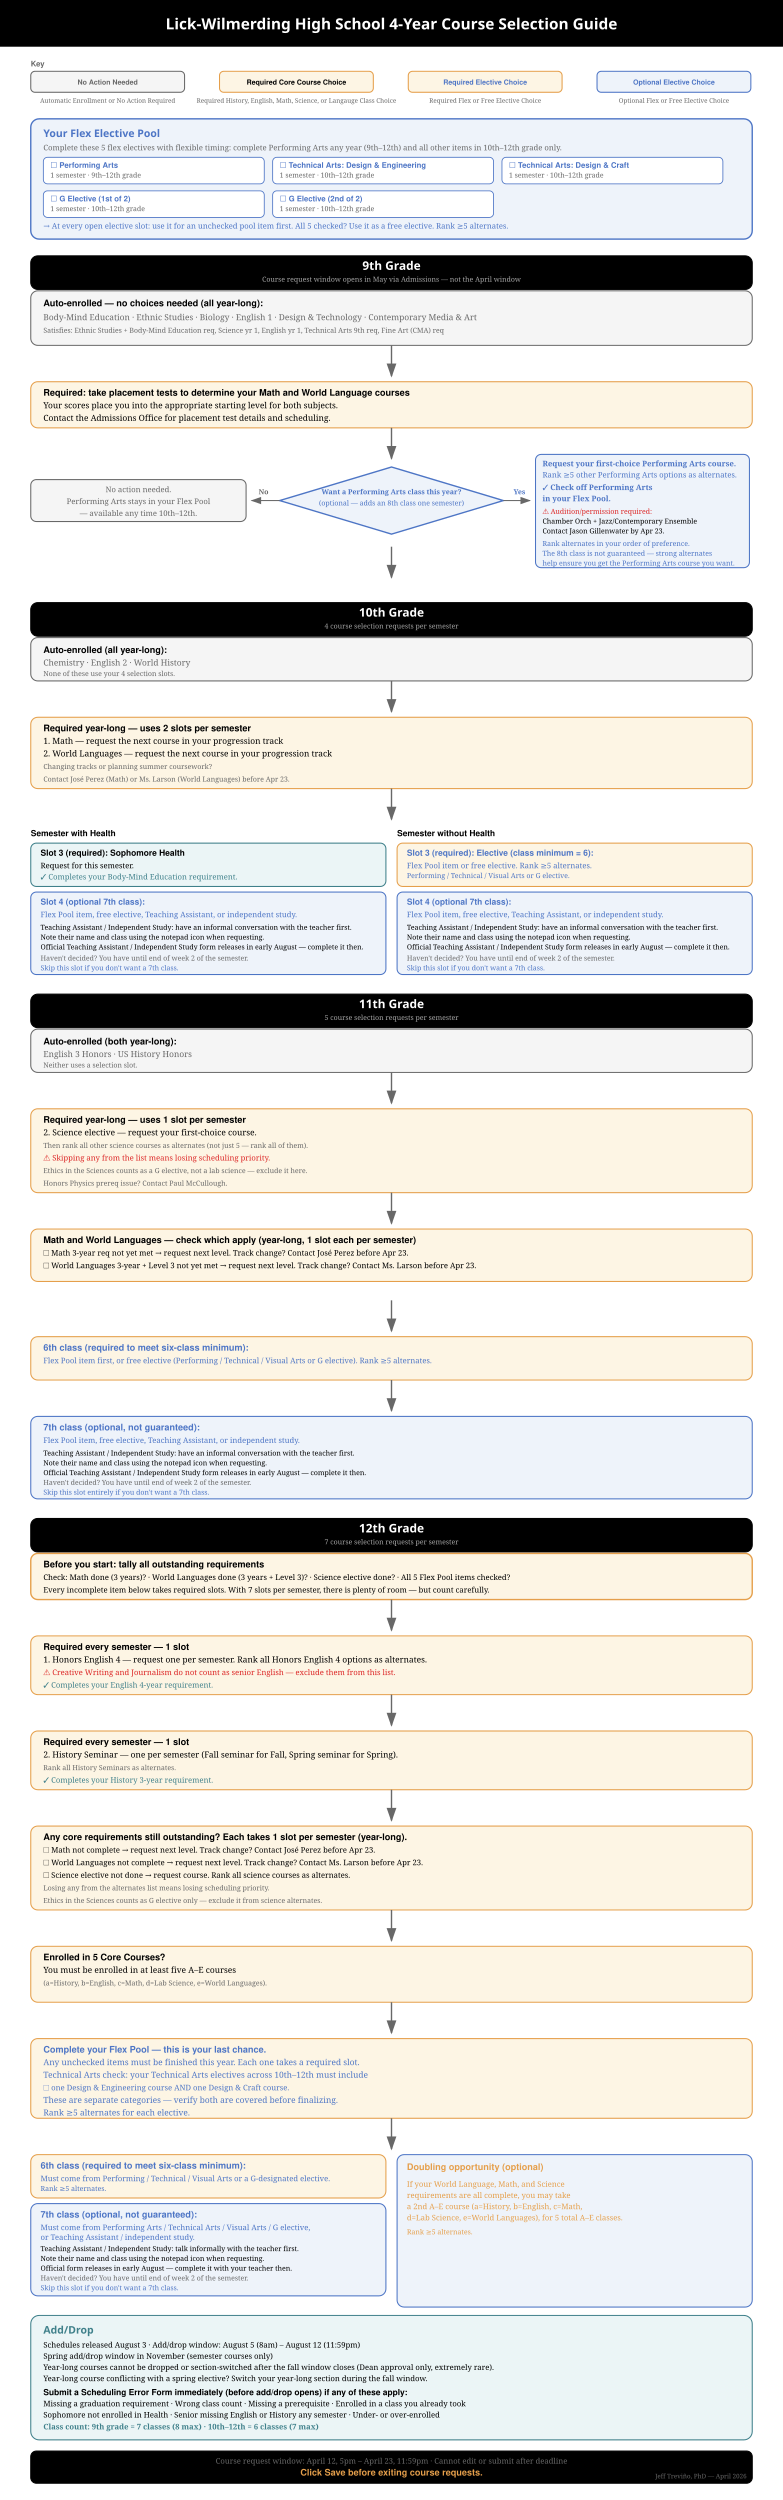
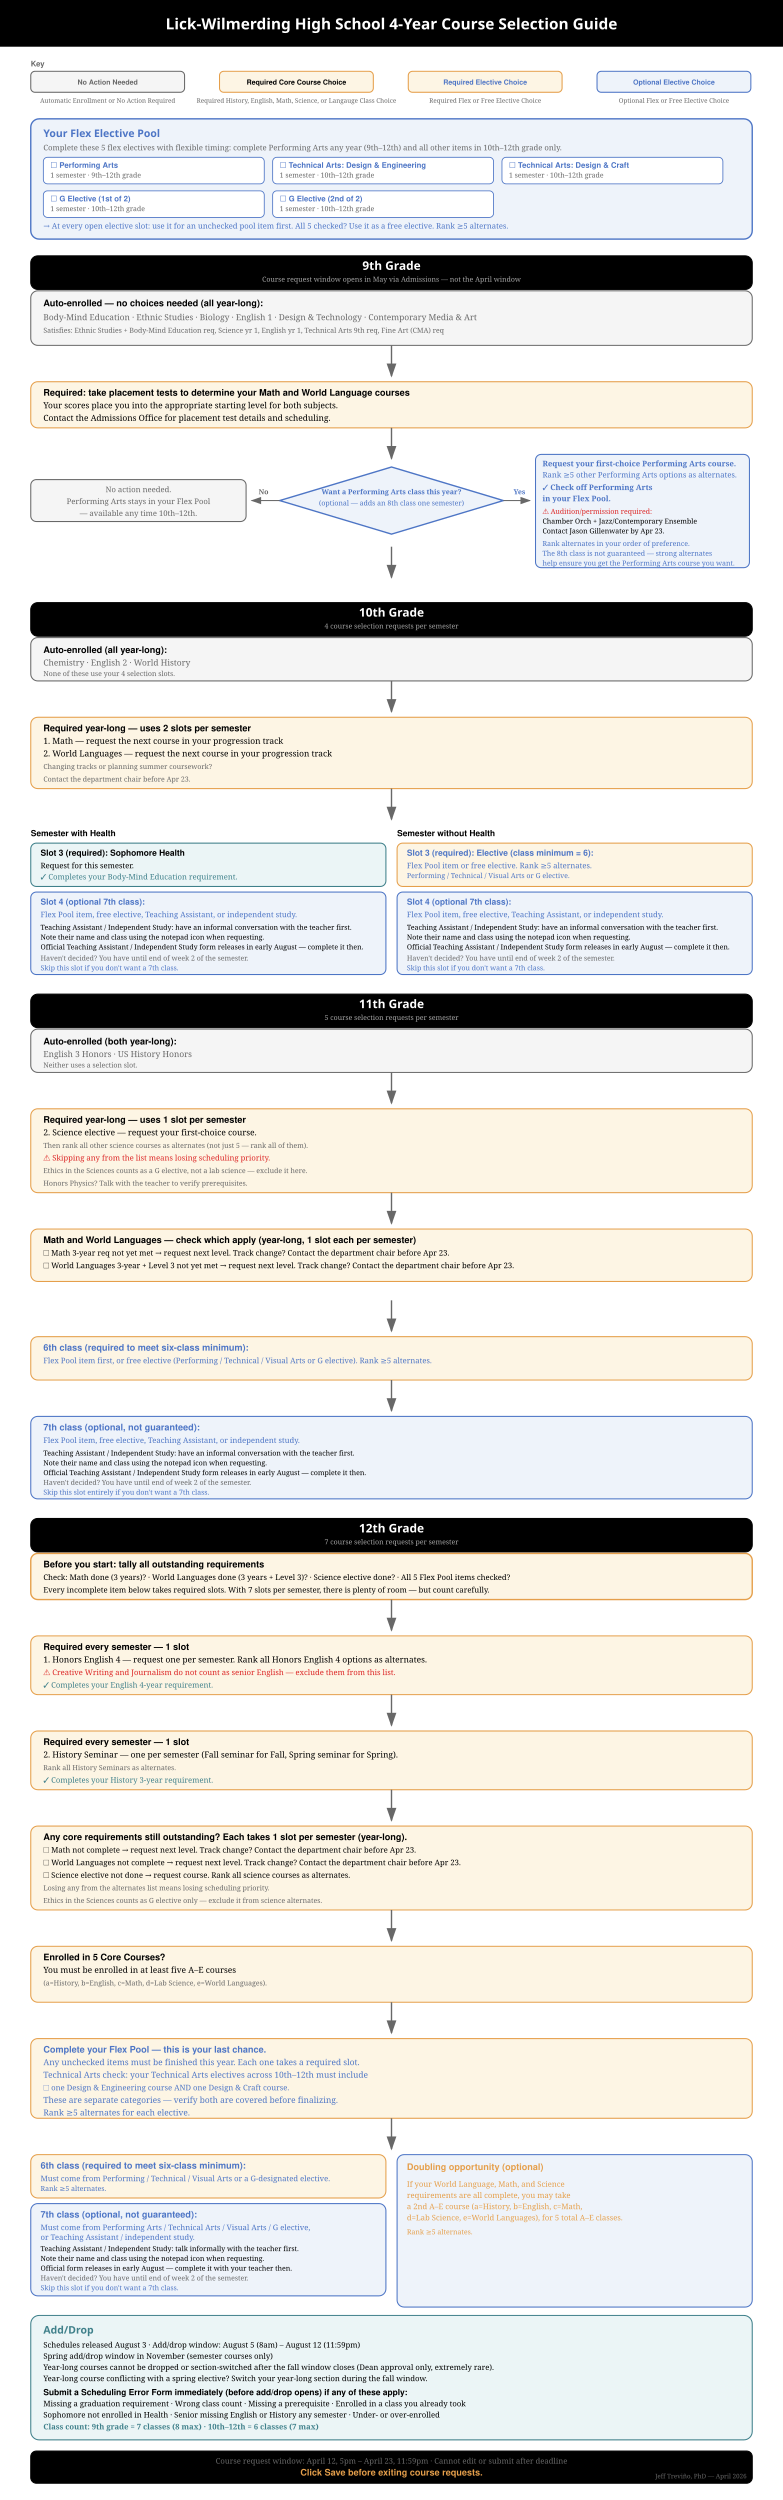
<svg xmlns="http://www.w3.org/2000/svg" viewBox="0 0 1120 3576" font-family="'Goudy Old Style', Georgia, serif">
  <defs>
    <marker id="arr" markerWidth="10" markerHeight="7" refX="9" refY="3.5" orient="auto">
      <polygon points="0 0, 10 3.5, 0 7" fill="#686868" />
    </marker>
  </defs>
  <rect width="1120" height="3576" fill="#FFFFFF" />
  <rect x="0" y="0" width="1120" height="66" rx="0" fill="#000000" stroke="#000000" stroke-width="1.5" />
  <text x="560" y="42" font-size="22" font-family="Gotham, 'Century Gothic', sans-serif" fill="white" font-weight="bold" text-anchor="middle" opacity="1.0">Lick-Wilmerding High School 4-Year Course Selection Guide</text>
  <text x="44" y="95" font-size="11" font-family="Helvetica, Arial, sans-serif" fill="#686868" font-weight="bold" text-anchor="start" opacity="1.0">Key</text>
  <rect x="44" y="102" width="220" height="30" rx="6" fill="#F5F5F5" stroke="#686868" stroke-width="1.5" />
  <text x="154" y="121" font-size="10" font-family="Helvetica, Arial, sans-serif" fill="#686868" font-weight="bold" text-anchor="middle" opacity="1.0">No Action Needed</text>
  <text x="154" y="147" font-size="9" fill="#686868" font-weight="normal" text-anchor="middle" opacity="1.0">Automatic Enrollment or No Action Required</text>
  <rect x="314" y="102" width="220" height="30" rx="6" fill="#FDF5E4" stroke="#e59f4b" stroke-width="1.5" />
  <text x="424" y="121" font-size="10" font-family="Helvetica, Arial, sans-serif" fill="#000000" font-weight="bold" text-anchor="middle" opacity="1.0">Required Core Course Choice</text>
  <text x="424" y="147" font-size="9" fill="#686868" font-weight="normal" text-anchor="middle" opacity="1.0">Required History, English, Math, Science, or Langauge Class Choice</text>
  <rect x="584" y="102" width="220" height="30" rx="6" fill="#FDF5E4" stroke="#e59f4b" stroke-width="1.5" />
  <text x="694" y="121" font-size="10" font-family="Helvetica, Arial, sans-serif" fill="#4D75C5" font-weight="bold" text-anchor="middle" opacity="1.0">Required Elective Choice</text>
  <text x="694" y="147" font-size="9" fill="#686868" font-weight="normal" text-anchor="middle" opacity="1.0">Required Flex or Free Elective Choice</text>
  <rect x="854" y="102" width="220" height="30" rx="6" fill="#EEF3FA" stroke="#4D75C5" stroke-width="1.5" />
  <text x="964" y="121" font-size="10" font-family="Helvetica, Arial, sans-serif" fill="#4D75C5" font-weight="bold" text-anchor="middle" opacity="1.0">Optional Elective Choice</text>
  <text x="964" y="147" font-size="9" fill="#686868" font-weight="normal" text-anchor="middle" opacity="1.0">Optional Flex or Free Elective Choice</text>
  <g transform="translate(0, 90)">
    <rect x="44" y="80" width="1032" height="172" rx="12" fill="#EEF3FA" stroke="#4D75C5" stroke-width="2" />
    <text x="62" y="106" font-size="15" font-family="Gotham, 'Century Gothic', sans-serif" fill="#4D75C5" font-weight="bold" text-anchor="start" opacity="1.0">Your Flex Elective Pool</text>
    <text x="62" y="125" font-size="11" fill="#686868" font-weight="normal" text-anchor="start" opacity="1.0">Complete these 5 flex electives with flexible timing: complete Performing Arts any year (9th–12th) and all other items in 10th–12th grade only.</text>
    <rect x="62" y="135" width="316" height="38" rx="6" fill="white" stroke="#4D75C5" stroke-width="1.2" />
    <text x="72" y="150" font-size="11" font-family="Helvetica, Arial, sans-serif" fill="#4D75C5" font-weight="bold" text-anchor="start" opacity="1.0">☐  Performing Arts</text>
    <text x="72" y="164" font-size="10" fill="#686868" font-weight="normal" text-anchor="start" opacity="1.0">1 semester  ·  9th–12th grade</text>
    <rect x="390" y="135" width="316" height="38" rx="6" fill="white" stroke="#4D75C5" stroke-width="1.2" />
    <text x="400" y="150" font-size="11" font-family="Helvetica, Arial, sans-serif" fill="#4D75C5" font-weight="bold" text-anchor="start" opacity="1.0">☐  Technical Arts: Design &amp; Engineering</text>
    <text x="400" y="164" font-size="10" fill="#686868" font-weight="normal" text-anchor="start" opacity="1.0">1 semester  ·  10th–12th grade</text>
    <rect x="718" y="135" width="316" height="38" rx="6" fill="white" stroke="#4D75C5" stroke-width="1.2" />
    <text x="728" y="150" font-size="11" font-family="Helvetica, Arial, sans-serif" fill="#4D75C5" font-weight="bold" text-anchor="start" opacity="1.0">☐  Technical Arts: Design &amp; Craft</text>
    <text x="728" y="164" font-size="10" fill="#686868" font-weight="normal" text-anchor="start" opacity="1.0">1 semester  ·  10th–12th grade</text>
    <rect x="62" y="183" width="316" height="38" rx="6" fill="white" stroke="#4D75C5" stroke-width="1.2" />
    <text x="72" y="198" font-size="11" font-family="Helvetica, Arial, sans-serif" fill="#4D75C5" font-weight="bold" text-anchor="start" opacity="1.0">☐  G Elective  (1st of 2)</text>
    <text x="72" y="212" font-size="10" fill="#686868" font-weight="normal" text-anchor="start" opacity="1.0">1 semester  ·  10th–12th grade</text>
    <rect x="390" y="183" width="316" height="38" rx="6" fill="white" stroke="#4D75C5" stroke-width="1.2" />
    <text x="400" y="198" font-size="11" font-family="Helvetica, Arial, sans-serif" fill="#4D75C5" font-weight="bold" text-anchor="start" opacity="1.0">☐  G Elective  (2nd of 2)</text>
    <text x="400" y="212" font-size="10" fill="#686868" font-weight="normal" text-anchor="start" opacity="1.0">1 semester  ·  10th–12th grade</text>
    <text x="62" y="237" font-size="11" fill="#4D75C5" font-weight="normal" text-anchor="start" opacity="1.0">→  At every open elective slot: use it for an unchecked pool item first. All 5 checked? Use it as a free elective. Rank ≥5 alternates.</text>
    <rect x="44" y="276" width="1032" height="48" rx="10" fill="#000000" stroke="#000000" stroke-width="1.5" />
    <text x="560" y="296" font-size="17" font-family="Gotham, 'Century Gothic', sans-serif" fill="white" font-weight="bold" text-anchor="middle" opacity="1.0">9th Grade</text>
    <text x="560" y="313" font-size="10" fill="rgba(255,255,255,0.65)" font-weight="normal" text-anchor="middle" opacity="1.0">Course request window opens in May via Admissions — not the April window</text>
    <rect x="44" y="326" width="1032" height="78" rx="10" fill="#F5F5F5" stroke="#686868" stroke-width="1.5" />
    <text x="62" y="348" font-size="13" font-family="Helvetica, Arial, sans-serif" fill="#000000" font-weight="bold" text-anchor="start" opacity="1.0">Auto-enrolled — no choices needed (all year-long):</text>
    <text x="62" y="368" font-size="12" fill="#686868" font-weight="normal" text-anchor="start" opacity="1.0">Body-Mind Education  ·  Ethnic Studies  ·  Biology  ·  English 1  ·  Design &amp; Technology  ·  Contemporary Media &amp; Art</text>
    <text x="62" y="386" font-size="10" fill="#686868" font-weight="normal" text-anchor="start" opacity="1.0">Satisfies: Ethnic Studies + Body-Mind Education req, Science yr 1, English yr 1, Technical Arts 9th req, Fine Art (CMA) req</text>
    <line x1="560" y1="404" x2="560" y2="448" stroke="#686868" stroke-width="2" marker-end="url(#arr)" />
    <rect x="44" y="456" width="1032" height="66" rx="10" fill="#FDF5E4" stroke="#e59f4b" stroke-width="1.5" />
    <text x="62" y="476" font-size="13" font-family="Helvetica, Arial, sans-serif" fill="#000000" font-weight="bold" text-anchor="start" opacity="1.0">Required: take placement tests to determine your Math and World Language courses</text>
    <text x="62" y="494" font-size="12" fill="#000000" font-weight="normal" text-anchor="start" opacity="1.0">Your scores place you into the appropriate starting level for both subjects.</text>
    <text x="62" y="512" font-size="12" fill="#000000" font-weight="normal" text-anchor="start" opacity="1.0">Contact the Admissions Office for placement test details and scheduling.</text>
    <line x1="560" y1="522" x2="560" y2="566" stroke="#686868" stroke-width="2" marker-end="url(#arr)" />
    <polygon points="560,578 720,626 560,674 400,626" fill="#EEF3FA" stroke="#4D75C5" stroke-width="2" />
    <text x="560" y="617" font-size="10" fill="#4D75C5" font-weight="bold" text-anchor="middle" opacity="1.0">Want a Performing Arts class this year?</text>
    <text x="560" y="633" font-size="10" fill="#4D75C5" font-weight="normal" text-anchor="middle" opacity="1.0">(optional — adds an 8th class one semester)</text>
    <line x1="720" y1="626" x2="758" y2="626" stroke="#686868" stroke-width="1.5" marker-end="url(#arr)" />
    <text x="743" y="617" font-size="10" fill="#4D75C5" font-weight="bold" text-anchor="middle" opacity="1.0">Yes</text>
    <rect x="766" y="560" width="306" height="162" rx="8" fill="#EEF3FA" stroke="#4D75C5" stroke-width="1.5" />
    <text x="776" y="577" font-size="11" fill="#4D75C5" font-weight="bold" text-anchor="start" opacity="1.0">Request your first-choice Performing Arts course.</text>
    <text x="776" y="593" font-size="11" fill="#4D75C5" font-weight="normal" text-anchor="start" opacity="1.0">Rank ≥5 other Performing Arts options as alternates.</text>
    <text x="776" y="611" font-size="11" fill="#4D75C5" font-weight="bold" text-anchor="start" opacity="1.0">✓  Check off Performing Arts</text>
    <text x="776" y="627" font-size="11" fill="#4D75C5" font-weight="bold" text-anchor="start" opacity="1.0">    in your Flex Pool.</text>
    <text x="776" y="645" font-size="10" fill="#DC2626" font-weight="normal" text-anchor="start" opacity="1.0">⚠  Audition/permission required:</text>
    <text x="776" y="659" font-size="10" fill="#000000" font-weight="normal" text-anchor="start" opacity="1.0">    Chamber Orch + Jazz/Contemporary Ensemble</text>
    <text x="776" y="673" font-size="10" fill="#000000" font-weight="normal" text-anchor="start" opacity="1.0">    Contact Jason Gillenwater by Apr 23.</text>
    <text x="776" y="691" font-size="10" fill="#4D75C5" font-weight="normal" text-anchor="start" opacity="1.0">Rank alternates in your order of preference.</text>
    <text x="776" y="705" font-size="10" fill="#4D75C5" font-weight="normal" text-anchor="start" opacity="1.0">The 8th class is not guaranteed — strong alternates</text>
    <text x="776" y="719" font-size="10" fill="#4D75C5" font-weight="normal" text-anchor="start" opacity="1.0">help ensure you get the Performing Arts course you want.</text>
    <line x1="400" y1="626" x2="360" y2="626" stroke="#686868" stroke-width="1.5" marker-end="url(#arr)" />
    <text x="377" y="617" font-size="10" fill="#686868" font-weight="bold" text-anchor="middle" opacity="1.0">No</text>
    <rect x="44" y="596" width="308" height="60" rx="8" fill="#F5F5F5" stroke="#686868" stroke-width="1.5" />
    <text x="198" y="614" font-size="11" fill="#686868" font-weight="normal" text-anchor="middle" opacity="1.0">No action needed.</text>
    <text x="198" y="631" font-size="11" fill="#686868" font-weight="normal" text-anchor="middle" opacity="1.0">Performing Arts stays in your Flex Pool</text>
    <text x="198" y="648" font-size="11" fill="#686868" font-weight="normal" text-anchor="middle" opacity="1.0">— available any time 10th–12th.</text>
    <line x1="560" y1="692" x2="560" y2="736" stroke="#686868" stroke-width="2" marker-end="url(#arr)" />
    <rect x="44" y="772" width="1032" height="48" rx="10" fill="#000000" stroke="#000000" stroke-width="1.5" />
    <text x="560" y="792" font-size="17" font-family="Gotham, 'Century Gothic', sans-serif" fill="white" font-weight="bold" text-anchor="middle" opacity="1.0">10th Grade</text>
    <text x="560" y="809" font-size="10" fill="rgba(255,255,255,0.65)" font-weight="normal" text-anchor="middle" opacity="1.0">4 course selection requests per semester</text>
    <rect x="44" y="822" width="1032" height="62" rx="10" fill="#F5F5F5" stroke="#686868" stroke-width="1.5" />
    <text x="62" y="844" font-size="13" font-family="Helvetica, Arial, sans-serif" fill="#000000" font-weight="bold" text-anchor="start" opacity="1.0">Auto-enrolled (all year-long):</text>
    <text x="62" y="862" font-size="12" fill="#686868" font-weight="normal" text-anchor="start" opacity="1.0">Chemistry  ·  English 2  ·  World History</text>
    <text x="62" y="877" font-size="10" fill="#686868" font-weight="normal" text-anchor="start" opacity="1.0">None of these use your 4 selection slots.</text>
    <line x1="560" y1="884" x2="560" y2="928" stroke="#686868" stroke-width="2" marker-end="url(#arr)" />
    <rect x="44" y="936" width="1032" height="102" rx="10" fill="#FDF5E4" stroke="#e59f4b" stroke-width="1.5" />
    <text x="62" y="956" font-size="13" font-family="Helvetica, Arial, sans-serif" fill="#000000" font-weight="bold" text-anchor="start" opacity="1.0">Required year-long — uses 2 slots per semester</text>
    <text x="62" y="974" font-size="12" fill="#000000" font-weight="normal" text-anchor="start" opacity="1.0">1.  Math — request the next course in your progression track</text>
    <text x="62" y="992" font-size="12" fill="#000000" font-weight="normal" text-anchor="start" opacity="1.0">2.  World Languages — request the next course in your progression track</text>
    <text x="62" y="1010" font-size="10" fill="#686868" font-weight="normal" text-anchor="start" opacity="1.0">   Changing tracks or planning summer coursework?</text>
-     <text x="62" y="1028" font-size="10" fill="#686868" font-weight="normal" text-anchor="start" opacity="1.0">   Contact José Perez (Math) or Ms. Larson (World Languages) before Apr 23.</text>
+     <text x="62" y="1028" font-size="10" fill="#686868" font-weight="normal" text-anchor="start" opacity="1.0">   Contact the department chair before Apr 23.</text>
    <line x1="560" y1="1038" x2="560" y2="1082" stroke="#686868" stroke-width="2" marker-end="url(#arr)" />
    <text x="44" y="1106" font-size="12" font-family="Helvetica, Arial, sans-serif" fill="#000000" font-weight="bold" text-anchor="start" opacity="1.0">Semester with Health</text>
    <rect x="44" y="1116" width="508" height="62" rx="8" fill="#EBF5F6" stroke="#3F808A" stroke-width="1.5" />
    <text x="58" y="1134" font-size="12" font-family="Helvetica, Arial, sans-serif" fill="#000000" font-weight="bold" text-anchor="start" opacity="1.0">Slot 3 (required): Sophomore Health</text>
    <text x="58" y="1152" font-size="11" fill="#000000" font-weight="normal" text-anchor="start" opacity="1.0">Request for this semester.</text>
    <text x="58" y="1168" font-size="11" fill="#3F808A" font-weight="normal" text-anchor="start" opacity="1.0">✓  Completes your Body-Mind Education requirement.</text>
    <rect x="44" y="1186" width="508" height="118" rx="8" fill="#EEF3FA" stroke="#4D75C5" stroke-width="1.5" />
    <text x="58" y="1204" font-size="12" font-family="Helvetica, Arial, sans-serif" fill="#4D75C5" font-weight="bold" text-anchor="start" opacity="1.0">Slot 4 (optional 7th class):</text>
    <text x="58" y="1222" font-size="11" fill="#4D75C5" font-weight="normal" text-anchor="start" opacity="1.0">Flex Pool item, free elective, Teaching Assistant, or independent study.</text>
    <text x="58" y="1240" font-size="10" fill="#000000" font-weight="normal" text-anchor="start" opacity="1.0">Teaching Assistant / Independent Study: have an informal conversation with the teacher first.</text>
    <text x="58" y="1254" font-size="10" fill="#000000" font-weight="normal" text-anchor="start" opacity="1.0">Note their name and class using the notepad icon when requesting.</text>
    <text x="58" y="1268" font-size="10" fill="#000000" font-weight="normal" text-anchor="start" opacity="1.0">Official Teaching Assistant / Independent Study form releases in early August — complete it then.</text>
    <text x="58" y="1284" font-size="10" fill="#686868" font-weight="normal" text-anchor="start" opacity="1.0">Haven't decided? You have until end of week 2 of the semester.</text>
    <text x="58" y="1298" font-size="10" fill="#4D75C5" font-weight="normal" text-anchor="start" opacity="1.0">Skip this slot if you don't want a 7th class.</text>
    <text x="568" y="1106" font-size="12" font-family="Helvetica, Arial, sans-serif" fill="#000000" font-weight="bold" text-anchor="start" opacity="1.0">Semester without Health</text>
    <rect x="568" y="1116" width="508" height="62" rx="8" fill="#FDF5E4" stroke="#e59f4b" stroke-width="1.5" />
    <text x="582" y="1134" font-size="12" font-family="Helvetica, Arial, sans-serif" fill="#4D75C5" font-weight="bold" text-anchor="start" opacity="1.0">Slot 3 (required): Elective (class minimum = 6):</text>
    <text x="582" y="1152" font-size="11" fill="#4D75C5" font-weight="normal" text-anchor="start" opacity="1.0">Flex Pool item or free elective. Rank ≥5 alternates.</text>
    <text x="582" y="1166" font-size="10" fill="#4D75C5" font-weight="normal" text-anchor="start" opacity="1.0">Performing / Technical / Visual Arts or G elective.</text>
    <rect x="568" y="1186" width="508" height="118" rx="8" fill="#EEF3FA" stroke="#4D75C5" stroke-width="1.5" />
    <text x="582" y="1204" font-size="12" font-family="Helvetica, Arial, sans-serif" fill="#4D75C5" font-weight="bold" text-anchor="start" opacity="1.0">Slot 4 (optional 7th class):</text>
    <text x="582" y="1222" font-size="11" fill="#4D75C5" font-weight="normal" text-anchor="start" opacity="1.0">Flex Pool item, free elective, Teaching Assistant, or independent study.</text>
    <text x="582" y="1240" font-size="10" fill="#000000" font-weight="normal" text-anchor="start" opacity="1.0">Teaching Assistant / Independent Study: have an informal conversation with the teacher first.</text>
    <text x="582" y="1254" font-size="10" fill="#000000" font-weight="normal" text-anchor="start" opacity="1.0">Note their name and class using the notepad icon when requesting.</text>
    <text x="582" y="1268" font-size="10" fill="#000000" font-weight="normal" text-anchor="start" opacity="1.0">Official Teaching Assistant / Independent Study form releases in early August — complete it then.</text>
    <text x="582" y="1284" font-size="10" fill="#686868" font-weight="normal" text-anchor="start" opacity="1.0">Haven't decided? You have until end of week 2 of the semester.</text>
    <text x="582" y="1298" font-size="10" fill="#4D75C5" font-weight="normal" text-anchor="start" opacity="1.0">Skip this slot if you don't want a 7th class.</text>
    <rect x="44" y="1332" width="1032" height="48" rx="10" fill="#000000" stroke="#000000" stroke-width="1.5" />
    <text x="560" y="1352" font-size="17" font-family="Gotham, 'Century Gothic', sans-serif" fill="white" font-weight="bold" text-anchor="middle" opacity="1.0">11th Grade</text>
    <text x="560" y="1369" font-size="10" fill="rgba(255,255,255,0.65)" font-weight="normal" text-anchor="middle" opacity="1.0">5 course selection requests per semester</text>
    <rect x="44" y="1382" width="1032" height="62" rx="10" fill="#F5F5F5" stroke="#686868" stroke-width="1.5" />
    <text x="62" y="1404" font-size="13" font-family="Helvetica, Arial, sans-serif" fill="#000000" font-weight="bold" text-anchor="start" opacity="1.0">Auto-enrolled (both year-long):</text>
    <text x="62" y="1422" font-size="12" fill="#686868" font-weight="normal" text-anchor="start" opacity="1.0">English 3 Honors  ·  US History Honors</text>
    <text x="62" y="1437" font-size="10" fill="#686868" font-weight="normal" text-anchor="start" opacity="1.0">Neither uses a selection slot.</text>
    <line x1="560" y1="1444" x2="560" y2="1488" stroke="#686868" stroke-width="2" marker-end="url(#arr)" />
    <rect x="44" y="1496" width="1032" height="120" rx="10" fill="#FDF5E4" stroke="#e59f4b" stroke-width="1.5" />
    <text x="62" y="1516" font-size="13" font-family="Helvetica, Arial, sans-serif" fill="#000000" font-weight="bold" text-anchor="start" opacity="1.0">Required year-long — uses 1 slot per semester</text>
    <text x="62" y="1534" font-size="12" fill="#000000" font-weight="normal" text-anchor="start" opacity="1.0">2.  Science elective — request your first-choice course.</text>
    <text x="62" y="1552" font-size="10" fill="#686868" font-weight="normal" text-anchor="start" opacity="1.0">   Then rank all other science courses as alternates (not just 5 — rank all of them).</text>
    <text x="62" y="1570" font-size="11" fill="#DC2626" font-weight="normal" text-anchor="start" opacity="1.0">⚠  Skipping any from the list means losing scheduling priority.</text>
    <text x="62" y="1588" font-size="10" fill="#686868" font-weight="normal" text-anchor="start" opacity="1.0">   Ethics in the Sciences counts as a G elective, not a lab science — exclude it here.</text>
-     <text x="62" y="1606" font-size="10" fill="#686868" font-weight="normal" text-anchor="start" opacity="1.0">   Honors Physics prereq issue? Contact Paul McCullough.</text>
+     <text x="62" y="1606" font-size="10" fill="#686868" font-weight="normal" text-anchor="start" opacity="1.0">   Honors Physics? Talk with the teacher to verify prerequisites.</text>
    <line x1="560" y1="1616" x2="560" y2="1660" stroke="#686868" stroke-width="2" marker-end="url(#arr)" />
    <rect x="44" y="1668" width="1032" height="75" rx="10" fill="#FDF5E4" stroke="#e59f4b" stroke-width="1.5" />
    <text x="62" y="1688" font-size="13" font-family="Helvetica, Arial, sans-serif" fill="#000000" font-weight="bold" text-anchor="start" opacity="1.0">Math and World Languages — check which apply (year-long, 1 slot each per semester)</text>
-     <text x="62" y="1706" font-size="11" fill="#000000" font-weight="normal" text-anchor="start" opacity="1.0">☐  Math 3-year req not yet met  →  request next level. Track change? Contact José Perez before Apr 23.</text>
-     <text x="62" y="1724" font-size="11" fill="#000000" font-weight="normal" text-anchor="start" opacity="1.0">☐  World Languages 3-year + Level 3 not yet met  →  request next level. Track change? Contact Ms. Larson before Apr 23.</text>
+     <text x="62" y="1706" font-size="11" fill="#000000" font-weight="normal" text-anchor="start" opacity="1.0">☐  Math 3-year req not yet met  →  request next level. Track change? Contact the department chair before Apr 23.</text>
+     <text x="62" y="1724" font-size="11" fill="#000000" font-weight="normal" text-anchor="start" opacity="1.0">☐  World Languages 3-year + Level 3 not yet met  →  request next level. Track change? Contact the department chair before Apr 23.</text>
    <line x1="560" y1="1770" x2="560" y2="1814" stroke="#686868" stroke-width="2" marker-end="url(#arr)" />
    <rect x="44" y="1822" width="1032" height="62" rx="10" fill="#FDF5E4" stroke="#e59f4b" stroke-width="1.5" />
    <text x="62" y="1842" font-size="13" font-family="Helvetica, Arial, sans-serif" fill="#4D75C5" font-weight="bold" text-anchor="start" opacity="1.0">6th class (required to meet six-class minimum):</text>
    <text x="62" y="1860" font-size="11" fill="#4D75C5" font-weight="normal" text-anchor="start" opacity="1.0">Flex Pool item first, or free elective (Performing / Technical / Visual Arts or G elective). Rank ≥5 alternates.</text>
    <line x1="560" y1="1884" x2="560" y2="1928" stroke="#686868" stroke-width="2" marker-end="url(#arr)" />
    <rect x="44" y="1936" width="1032" height="118" rx="10" fill="#EEF3FA" stroke="#4D75C5" stroke-width="1.5" />
    <text x="62" y="1956" font-size="13" font-family="Helvetica, Arial, sans-serif" fill="#4D75C5" font-weight="bold" text-anchor="start" opacity="1.0">7th class (optional, not guaranteed):</text>
    <text x="62" y="1974" font-size="11" fill="#4D75C5" font-weight="normal" text-anchor="start" opacity="1.0">Flex Pool item, free elective, Teaching Assistant, or independent study.</text>
    <text x="62" y="1992" font-size="10" fill="#000000" font-weight="normal" text-anchor="start" opacity="1.0">Teaching Assistant / Independent Study: have an informal conversation with the teacher first.</text>
    <text x="62" y="2006" font-size="10" fill="#000000" font-weight="normal" text-anchor="start" opacity="1.0">Note their name and class using the notepad icon when requesting.</text>
    <text x="62" y="2020" font-size="10" fill="#000000" font-weight="normal" text-anchor="start" opacity="1.0">Official Teaching Assistant / Independent Study form releases in early August — complete it then.</text>
    <text x="62" y="2034" font-size="10" fill="#686868" font-weight="normal" text-anchor="start" opacity="1.0">Haven't decided? You have until end of week 2 of the semester.</text>
    <text x="62" y="2048" font-size="10" fill="#4D75C5" font-weight="normal" text-anchor="start" opacity="1.0">Skip this slot entirely if you don't want a 7th class.</text>
    <rect x="44" y="2082" width="1032" height="48" rx="10" fill="#000000" stroke="#000000" stroke-width="1.5" />
    <text x="560" y="2102" font-size="17" font-family="Gotham, 'Century Gothic', sans-serif" fill="white" font-weight="bold" text-anchor="middle" opacity="1.0">12th Grade</text>
    <text x="560" y="2119" font-size="10" fill="rgba(255,255,255,0.65)" font-weight="normal" text-anchor="middle" opacity="1.0">7 course selection requests per semester</text>
    <rect x="44" y="2132" width="1032" height="66" rx="10" fill="#FDF5E4" stroke="#e59f4b" stroke-width="2" />
    <text x="62" y="2152" font-size="13" font-family="Helvetica, Arial, sans-serif" fill="#000000" font-weight="bold" text-anchor="start" opacity="1.0">Before you start: tally all outstanding requirements</text>
    <text x="62" y="2170" font-size="11" fill="#000000" font-weight="normal" text-anchor="start" opacity="1.0">Check: Math done (3 years)?  ·  World Languages done (3 years + Level 3)?  ·  Science elective done?  ·  All 5 Flex Pool items checked?</text>
    <text x="62" y="2188" font-size="11" fill="#000000" font-weight="normal" text-anchor="start" opacity="1.0">Every incomplete item below takes required slots. With 7 slots per semester, there is plenty of room — but count carefully.</text>
    <line x1="560" y1="2198" x2="560" y2="2242" stroke="#686868" stroke-width="2" marker-end="url(#arr)" />
    <rect x="44" y="2250" width="1032" height="84" rx="10" fill="#FDF5E4" stroke="#e59f4b" stroke-width="1.5" />
    <text x="62" y="2270" font-size="13" font-family="Helvetica, Arial, sans-serif" fill="#000000" font-weight="bold" text-anchor="start" opacity="1.0">Required every semester — 1 slot</text>
    <text x="62" y="2288" font-size="12" fill="#000000" font-weight="normal" text-anchor="start" opacity="1.0">1.  Honors English 4 — request one per semester. Rank all Honors English 4 options as alternates.</text>
    <text x="62" y="2306" font-size="11" fill="#DC2626" font-weight="normal" text-anchor="start" opacity="1.0">⚠  Creative Writing and Journalism do not count as senior English — exclude them from this list.</text>
    <text x="62" y="2324" font-size="11" fill="#3F808A" font-weight="normal" text-anchor="start" opacity="1.0">✓  Completes your English 4-year requirement.</text>
    <line x1="560" y1="2334" x2="560" y2="2378" stroke="#686868" stroke-width="2" marker-end="url(#arr)" />
    <rect x="44" y="2386" width="1032" height="84" rx="10" fill="#FDF5E4" stroke="#e59f4b" stroke-width="1.5" />
    <text x="62" y="2406" font-size="13" font-family="Helvetica, Arial, sans-serif" fill="#000000" font-weight="bold" text-anchor="start" opacity="1.0">Required every semester — 1 slot</text>
    <text x="62" y="2424" font-size="12" fill="#000000" font-weight="normal" text-anchor="start" opacity="1.0">2.  History Seminar — one per semester (Fall seminar for Fall, Spring seminar for Spring).</text>
    <text x="62" y="2442" font-size="10" fill="#686868" font-weight="normal" text-anchor="start" opacity="1.0">   Rank all History Seminars as alternates.</text>
    <text x="62" y="2460" font-size="11" fill="#3F808A" font-weight="normal" text-anchor="start" opacity="1.0">✓  Completes your History 3-year requirement.</text>
    <line x1="560" y1="2470" x2="560" y2="2514" stroke="#686868" stroke-width="2" marker-end="url(#arr)" />
    <rect x="44" y="2522" width="1032" height="120" rx="10" fill="#FDF5E4" stroke="#e59f4b" stroke-width="1.5" />
    <text x="62" y="2542" font-size="13" font-family="Helvetica, Arial, sans-serif" fill="#000000" font-weight="bold" text-anchor="start" opacity="1.0">Any core requirements still outstanding? Each takes 1 slot per semester (year-long).</text>
-     <text x="62" y="2560" font-size="11" fill="#000000" font-weight="normal" text-anchor="start" opacity="1.0">☐  Math not complete  →  request next level. Track change? Contact José Perez before Apr 23.</text>
-     <text x="62" y="2578" font-size="11" fill="#000000" font-weight="normal" text-anchor="start" opacity="1.0">☐  World Languages not complete  →  request next level. Track change? Contact Ms. Larson before Apr 23.</text>
+     <text x="62" y="2560" font-size="11" fill="#000000" font-weight="normal" text-anchor="start" opacity="1.0">☐  Math not complete  →  request next level. Track change? Contact the department chair before Apr 23.</text>
+     <text x="62" y="2578" font-size="11" fill="#000000" font-weight="normal" text-anchor="start" opacity="1.0">☐  World Languages not complete  →  request next level. Track change? Contact the department chair before Apr 23.</text>
    <text x="62" y="2596" font-size="11" fill="#000000" font-weight="normal" text-anchor="start" opacity="1.0">☐  Science elective not done  →  request course. Rank all science courses as alternates.</text>
    <text x="62" y="2614" font-size="10" fill="#686868" font-weight="normal" text-anchor="start" opacity="1.0">   Losing any from the alternates list means losing scheduling priority.</text>
    <text x="62" y="2632" font-size="10" fill="#686868" font-weight="normal" text-anchor="start" opacity="1.0">   Ethics in the Sciences counts as G elective only — exclude it from science alternates.</text>
    <line x1="560" y1="2642" x2="560" y2="2686" stroke="#686868" stroke-width="2" marker-end="url(#arr)" />
    <rect x="44" y="2694" width="1032" height="80" rx="10" fill="#FDF5E4" stroke="#e59f4b" stroke-width="1.5" />
    <text x="62" y="2714" font-size="13" font-family="Helvetica, Arial, sans-serif" fill="#000000" font-weight="bold" text-anchor="start" opacity="1.0">Enrolled in 5 Core Courses?</text>
    <text x="62" y="2732" font-size="12" fill="#000000" font-weight="normal" text-anchor="start" opacity="1.0">You must be enrolled in at least five A–E courses</text>
    <text x="62" y="2750" font-size="10" fill="#686868" font-weight="normal" text-anchor="start" opacity="1.0">   (a=History, b=English, c=Math, d=Lab Science, e=World Languages).</text>
    <line x1="560" y1="2774" x2="560" y2="2818" stroke="#686868" stroke-width="2" marker-end="url(#arr)" />
    <rect x="44" y="2826" width="1032" height="114" rx="10" fill="#FDF5E4" stroke="#e59f4b" stroke-width="1.5" />
    <text x="62" y="2846" font-size="13" font-family="Helvetica, Arial, sans-serif" fill="#4D75C5" font-weight="bold" text-anchor="start" opacity="1.0">Complete your Flex Pool — this is your last chance.</text>
    <text x="62" y="2864" font-size="12" fill="#4D75C5" font-weight="normal" text-anchor="start" opacity="1.0">Any unchecked items must be finished this year. Each one takes a required slot.</text>
    <text x="62" y="2882" font-size="12" fill="#4D75C5" font-weight="normal" text-anchor="start" opacity="1.0">Technical Arts check: your Technical Arts electives across 10th–12th must include</text>
    <text x="62" y="2900" font-size="11" fill="#4D75C5" font-weight="normal" text-anchor="start" opacity="1.0">☐  one Design &amp; Engineering course  AND  one Design &amp; Craft course.</text>
    <text x="62" y="2918" font-size="12" fill="#4D75C5" font-weight="normal" text-anchor="start" opacity="1.0">These are separate categories — verify both are covered before finalizing.</text>
    <text x="62" y="2936" font-size="12" fill="#4D75C5" font-weight="normal" text-anchor="start" opacity="1.0">Rank ≥5 alternates for each elective.</text>
    <line x1="560" y1="2940" x2="560" y2="2984" stroke="#686868" stroke-width="2" marker-end="url(#arr)" />
    <rect x="44" y="2992" width="508" height="62" rx="10" fill="#FDF5E4" stroke="#e59f4b" stroke-width="1.5" />
    <text x="58" y="3012" font-size="13" font-family="Helvetica, Arial, sans-serif" fill="#4D75C5" font-weight="bold" text-anchor="start" opacity="1.0">6th class (required to meet six-class minimum):</text>
    <text x="58" y="3030" font-size="11" fill="#4D75C5" font-weight="normal" text-anchor="start" opacity="1.0">Must come from Performing / Technical / Visual Arts or a G-designated elective.</text>
    <text x="58" y="3044" font-size="10" fill="#4D75C5" font-weight="normal" text-anchor="start" opacity="1.0">Rank ≥5 alternates.</text>
    <rect x="44" y="3062" width="508" height="132" rx="10" fill="#EEF3FA" stroke="#4D75C5" stroke-width="1.5" />
    <text x="58" y="3082" font-size="13" font-family="Helvetica, Arial, sans-serif" fill="#4D75C5" font-weight="bold" text-anchor="start" opacity="1.0">7th class (optional, not guaranteed):</text>
    <text x="58" y="3100" font-size="11" fill="#4D75C5" font-weight="normal" text-anchor="start" opacity="1.0">Must come from Performing Arts / Technical Arts / Visual Arts / G elective,</text>
    <text x="58" y="3114" font-size="11" fill="#4D75C5" font-weight="normal" text-anchor="start" opacity="1.0">or Teaching Assistant / independent study.</text>
    <text x="58" y="3130" font-size="10" fill="#000000" font-weight="normal" text-anchor="start" opacity="1.0">Teaching Assistant / Independent Study: talk informally with the teacher first.</text>
    <text x="58" y="3144" font-size="10" fill="#000000" font-weight="normal" text-anchor="start" opacity="1.0">Note their name and class using the notepad icon when requesting.</text>
    <text x="58" y="3158" font-size="10" fill="#000000" font-weight="normal" text-anchor="start" opacity="1.0">Official form releases in early August — complete it with your teacher then.</text>
    <text x="58" y="3172" font-size="10" fill="#686868" font-weight="normal" text-anchor="start" opacity="1.0">Haven't decided? You have until end of week 2 of the semester.</text>
    <text x="58" y="3186" font-size="10" fill="#4D75C5" font-weight="normal" text-anchor="start" opacity="1.0">Skip this slot if you don't want a 7th class.</text>
    <rect x="568" y="2992" width="508" height="218" rx="10" fill="#EEF3FA" stroke="#4D75C5" stroke-width="1.5" />
    <text x="582" y="3014" font-size="13" font-family="Helvetica, Arial, sans-serif" fill="#e59f4b" font-weight="bold" text-anchor="start" opacity="1.0">Doubling opportunity (optional)</text>
    <text x="582" y="3038" font-size="11" fill="#e59f4b" font-weight="normal" text-anchor="start" opacity="1.0">If your World Language, Math, and Science</text>
    <text x="582" y="3054" font-size="11" fill="#e59f4b" font-weight="normal" text-anchor="start" opacity="1.0">requirements are all complete, you may take</text>
    <text x="582" y="3070" font-size="11" fill="#e59f4b" font-weight="normal" text-anchor="start" opacity="1.0">a 2nd A–E course (a=History, b=English, c=Math,</text>
    <text x="582" y="3086" font-size="11" fill="#e59f4b" font-weight="normal" text-anchor="start" opacity="1.0">d=Lab Science, e=World Languages), for 5 total A–E classes.</text>
    <text x="582" y="3106" font-size="10" fill="#e59f4b" font-weight="normal" text-anchor="start" opacity="1.0">Rank ≥5 alternates.</text>
    <rect x="44" y="3222" width="1032" height="178" rx="12" fill="#EBF5F6" stroke="#3F808A" stroke-width="1.5" />
    <text x="62" y="3248" font-size="15" font-family="Gotham, 'Century Gothic', sans-serif" fill="#3F808A" font-weight="bold" text-anchor="start" opacity="1.0">Add/Drop</text>
    <text x="62" y="3268" font-size="11" fill="#000000" font-weight="normal" text-anchor="start" opacity="1.0">Schedules released August 3  ·  Add/drop window: August 5 (8am) – August 12 (11:59pm)</text>
    <text x="62" y="3284" font-size="11" fill="#000000" font-weight="normal" text-anchor="start" opacity="1.0">Spring add/drop window in November (semester courses only)</text>
    <text x="62" y="3300" font-size="11" fill="#000000" font-weight="normal" text-anchor="start" opacity="1.0">Year-long courses cannot be dropped or section-switched after the fall window closes (Dean approval only, extremely rare).</text>
    <text x="62" y="3316" font-size="11" fill="#000000" font-weight="normal" text-anchor="start" opacity="1.0">Year-long course conflicting with a spring elective? Switch your year-long section during the fall window.</text>
    <text x="62" y="3336" font-size="12" font-family="Helvetica, Arial, sans-serif" fill="#000000" font-weight="bold" text-anchor="start" opacity="1.0">Submit a Scheduling Error Form immediately (before add/drop opens) if any of these apply:</text>
    <text x="62" y="3352" font-size="11" fill="#000000" font-weight="normal" text-anchor="start" opacity="1.0">   Missing a graduation requirement  ·  Wrong class count  ·  Missing a prerequisite  ·  Enrolled in a class you already took</text>
    <text x="62" y="3368" font-size="11" fill="#000000" font-weight="normal" text-anchor="start" opacity="1.0">   Sophomore not enrolled in Health  ·  Senior missing English or History any semester  ·  Under- or over-enrolled</text>
    <text x="62" y="3385" font-size="11" fill="#3F808A" font-weight="bold" text-anchor="start" opacity="1.0">Class count: 9th grade = 7 classes (8 max)   ·   10th–12th = 6 classes (7 max)</text>
    <rect x="44" y="3416" width="1032" height="46" rx="8" fill="#000000" stroke="#000000" stroke-width="1.5" />
    <text x="560" y="3434" font-size="11" fill="#686868" font-weight="normal" text-anchor="middle" opacity="1.0">Course request window:  April 12, 5pm  –  April 23, 11:59pm  ·  Cannot edit or submit after deadline</text>
    <text x="560" y="3451" font-size="13" font-family="Helvetica, Arial, sans-serif" fill="#e59f4b" font-weight="bold" text-anchor="middle" opacity="1.0">Click Save before exiting course requests.</text>
    <text x="1068" y="3455" font-size="9" fill="#686868" font-weight="normal" text-anchor="end" opacity="1.0">Jeff Treviño, PhD  —  April 2026</text>
  </g>
</svg>
